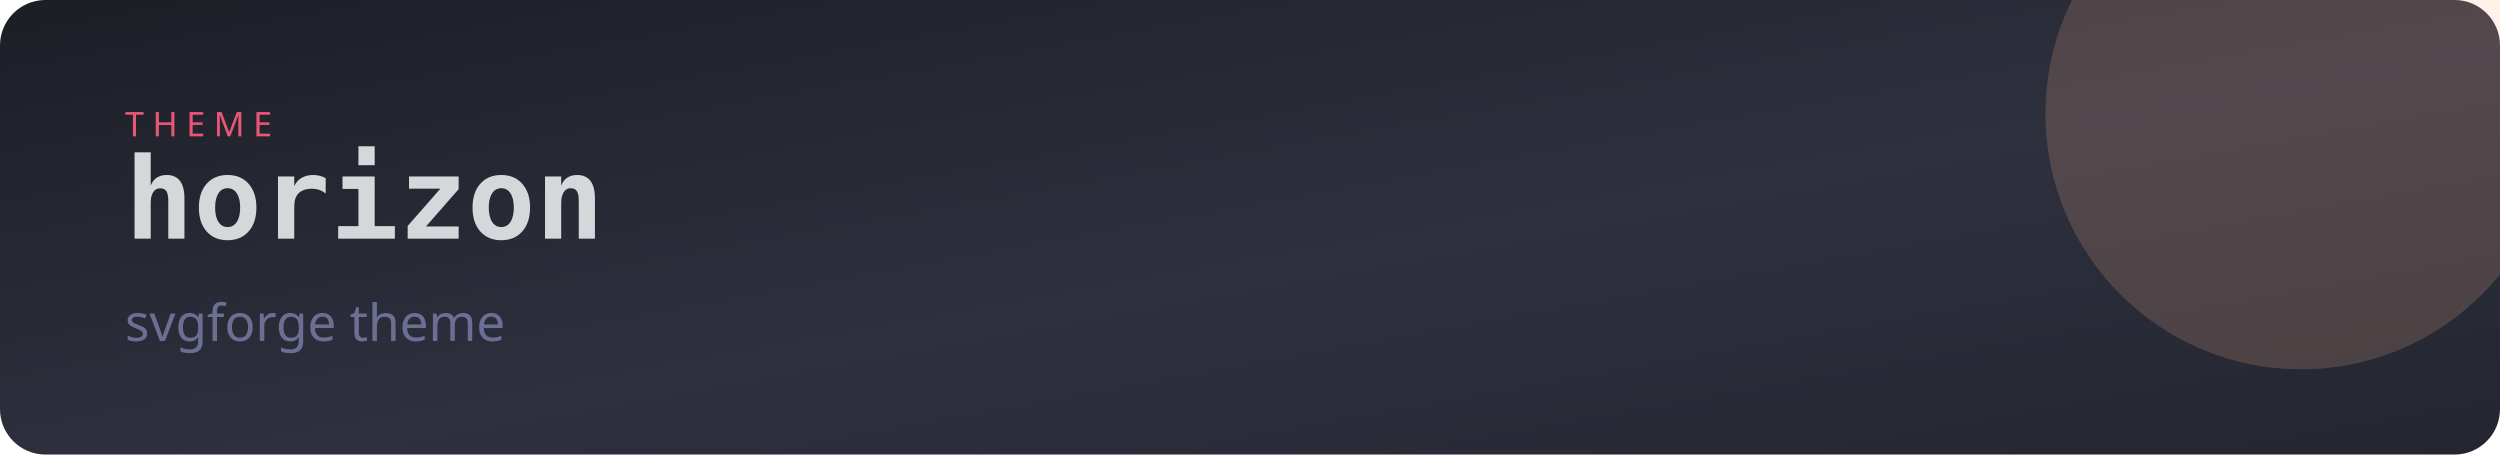
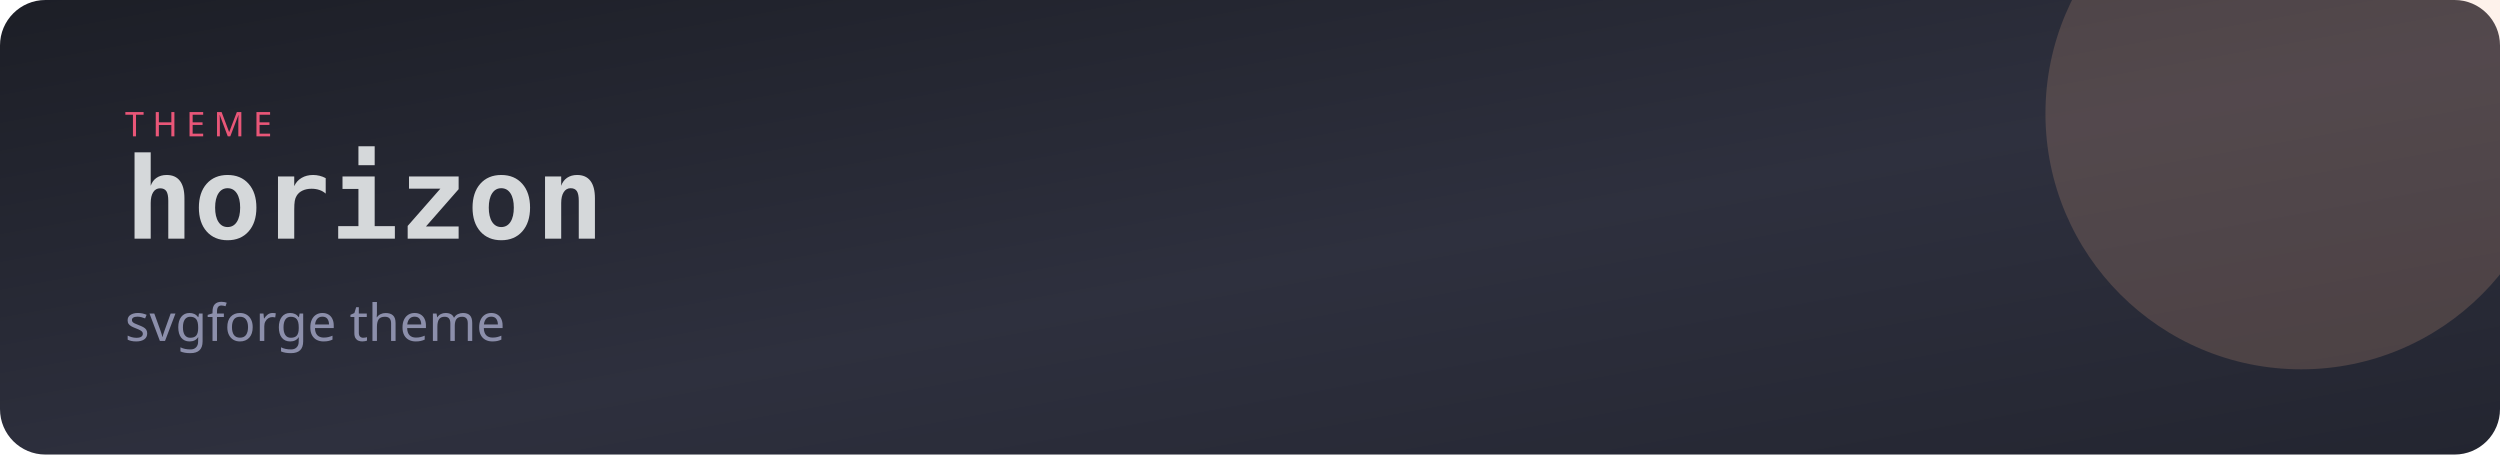
<svg xmlns="http://www.w3.org/2000/svg" width="880" height="160" viewBox="0 0 880 160" role="img" aria-label="horizon">
  <defs>
    <linearGradient id="grad-horizonhorizon-f73c043a" x1="0" y1="0" x2="1" y2="1">
      <stop offset="0%" stop-color="#1c1e26" />
      <stop offset="55%" stop-color="#2e303e" />
      <stop offset="100%" stop-color="#232530" />
    </linearGradient>
  </defs>
  <rect width="880" height="160" rx="16" fill="url(#grad-horizonhorizon-f73c043a)" />
  <circle cx="810" cy="40" r="90" fill="#fab795" fill-opacity="0.18" />
  <text x="44" y="48" fill="#e95678" font-family="ui-sans-serif, system-ui, sans-serif" font-size="12" letter-spacing="3">THEME</text>
  <text x="44" y="84" fill="#d5d8da" font-family="ui-monospace, SFMono-Regular, Menlo, monospace" font-size="40" font-weight="700">horizon</text>
-   <text x="44" y="120" fill="#6c6f93" font-family="ui-sans-serif, system-ui, sans-serif" font-size="18">svgforge theme</text>
+   <text x="44" y="120" fill="#8c8fab" font-family="ui-sans-serif, system-ui, sans-serif" font-size="18">svgforge theme</text>
</svg>
